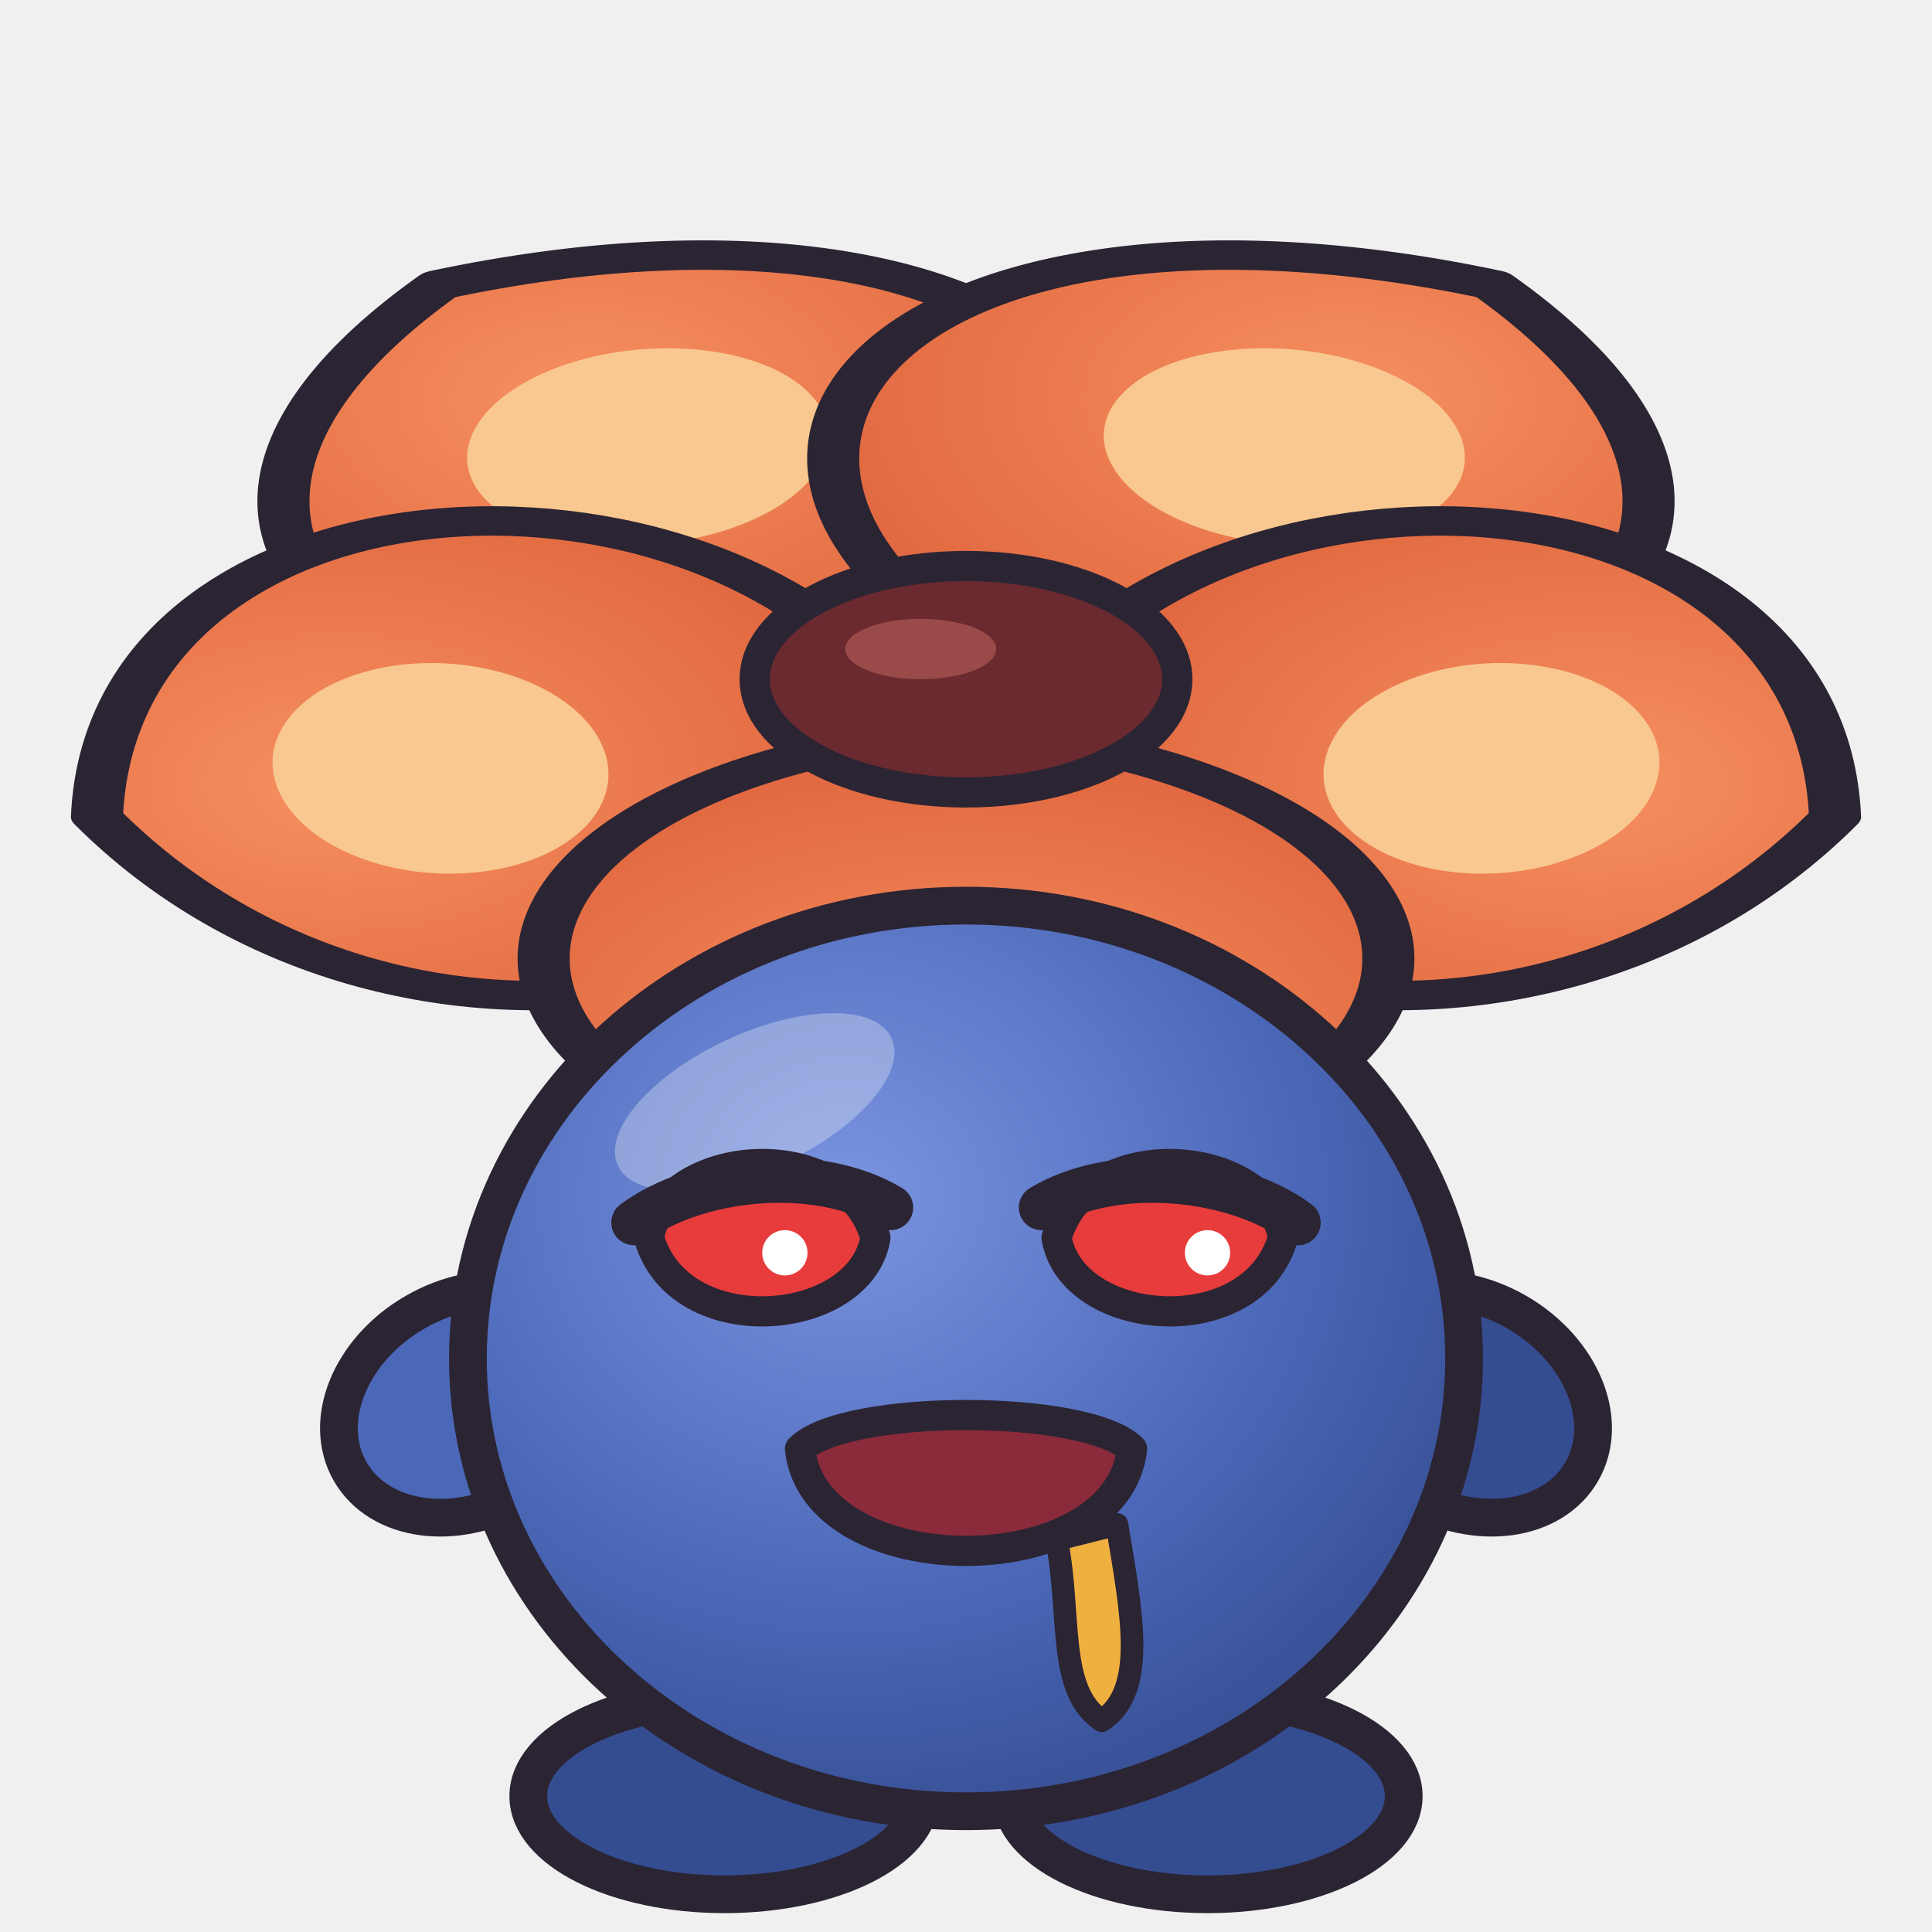
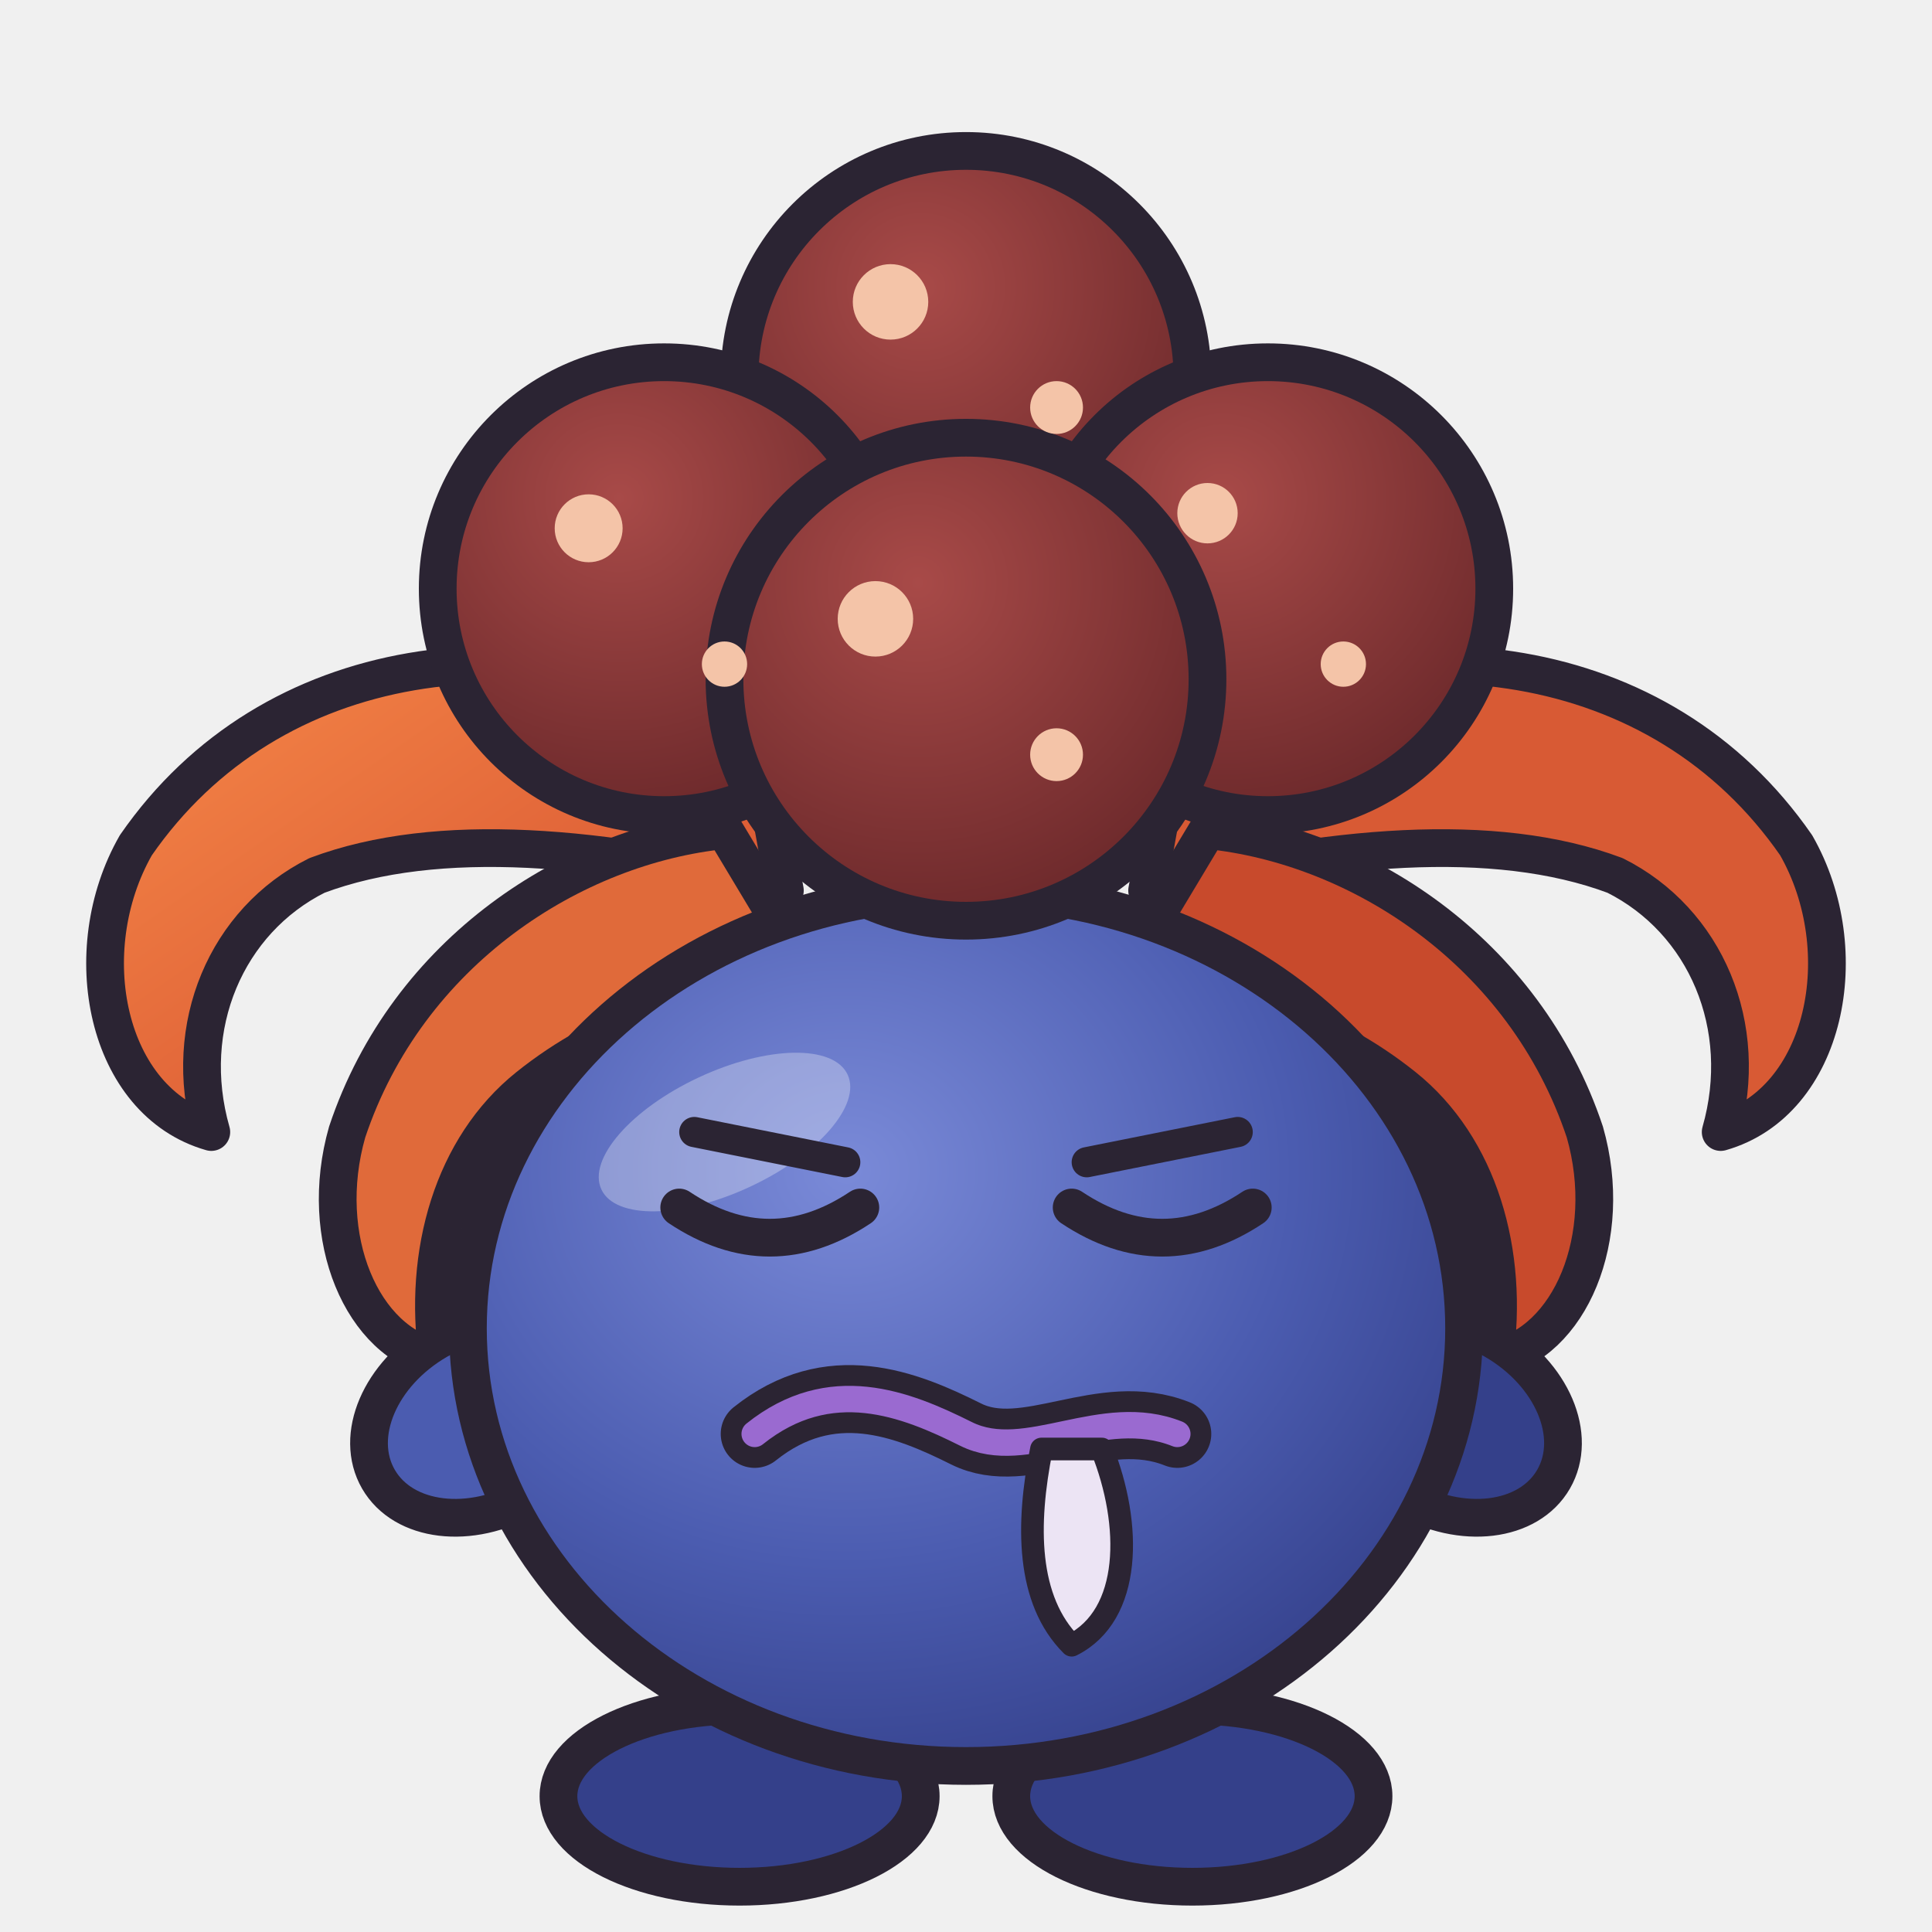
- <svg xmlns="http://www.w3.org/2000/svg" xmlns:xlink="http://www.w3.org/1999/xlink" viewBox="0 0 256 256">
+ <svg xmlns="http://www.w3.org/2000/svg" viewBox="0 0 256 256">
  <defs>
    <radialGradient id="body" cx="38%" cy="32%" r="75%">
-       <stop offset="0" stop-color="#7a94e0" />
-       <stop offset="0.6" stop-color="#4b68b8" />
-       <stop offset="1" stop-color="#344c90" />
+       <stop offset="0" stop-color="#7a8ad8" />
+       <stop offset="0.6" stop-color="#4b5cb0" />
+       <stop offset="1" stop-color="#34408a" />
    </radialGradient>
-     <radialGradient id="petal" cx="50%" cy="30%" r="80%">
-       <stop offset="0" stop-color="#f69060" />
-       <stop offset="1" stop-color="#dc5e38" />
+     <linearGradient id="leaf" x1="0" y1="0" x2="1" y2="1">
+       <stop offset="0" stop-color="#f68848" />
+       <stop offset="1" stop-color="#d0482c" />
+     </linearGradient>
+     <radialGradient id="bud" cx="40%" cy="30%" r="70%">
+       <stop offset="0" stop-color="#a84a48" />
+       <stop offset="1" stop-color="#6e2a2c" />
    </radialGradient>
-     <g id="pet">
-       <path d="M0 -6 C-50 -14 -58 -70 0 -86 C58 -70 50 -14 0 -6 Z" fill="url(#petal)" stroke="#2b2433" stroke-width="5" stroke-linejoin="round" />
-       <ellipse cx="0" cy="-52" rx="18" ry="16" fill="#f8c890" />
-     </g>
  </defs>
-   <g transform="translate(128 92) scale(1.38 0.78)">
-     <use xlink:href="#pet" href="#pet" transform="rotate(-36)" />
-     <use xlink:href="#pet" href="#pet" transform="rotate(36)" />
-     <use xlink:href="#pet" href="#pet" transform="rotate(-104)" />
-     <use xlink:href="#pet" href="#pet" transform="rotate(104)" />
-     <use xlink:href="#pet" href="#pet" transform="rotate(180)" />
+   <g stroke="#2b2433" stroke-width="5" stroke-linejoin="round" stroke-linecap="round">
+     <path d="M100 96 C70 82 36 86 18 112 C10 126 14 146 28 150 C24 136 30 122 42 116 C58 110 80 112 104 118 Z" fill="url(#leaf)" />
+     <path d="M156 96 C186 82 220 86 238 112 C246 126 242 146 228 150 C232 136 226 122 214 116 C198 110 176 112 152 118 Z" fill="#d85a34" />
+     <path d="M96 110 C76 112 54 126 46 150 C42 164 48 178 58 180 C56 166 60 152 70 144 C80 136 92 132 108 130 Z" fill="#e06a3a" />
+     <path d="M160 110 C180 112 202 126 210 150 C214 164 208 178 198 180 C200 166 196 152 186 144 C176 136 164 132 148 130 Z" fill="#c84a2c" />
+     <ellipse cx="98" cy="238" rx="24" ry="12" fill="#34408a" />
+     <ellipse cx="158" cy="238" rx="24" ry="12" fill="#34408a" />
+     <ellipse cx="64" cy="188" rx="16" ry="12" fill="#4b5cb0" transform="rotate(-30 64 188)" />
+     <ellipse cx="192" cy="188" rx="16" ry="12" fill="#34408a" transform="rotate(30 192 188)" />
+     <ellipse cx="128" cy="176" rx="66" ry="58" fill="url(#body)" />
+     <circle cx="128" cy="50" r="30" fill="url(#bud)" />
+     <circle cx="88" cy="78" r="30" fill="url(#bud)" />
+     <circle cx="168" cy="78" r="30" fill="url(#bud)" />
+     <circle cx="128" cy="90" r="32" fill="url(#bud)" />
  </g>
-   <ellipse cx="128" cy="90" rx="28" ry="15" fill="#6a2a30" stroke="#2b2433" stroke-width="4" />
-   <ellipse cx="122" cy="86" rx="10" ry="4" fill="#9a4a48" />
-   <g stroke="#2b2433" stroke-width="5" stroke-linejoin="round">
-     <ellipse cx="96" cy="238" rx="26" ry="13" fill="#344c90" />
-     <ellipse cx="160" cy="238" rx="26" ry="13" fill="#344c90" />
-     <ellipse cx="62" cy="186" rx="18" ry="14" fill="#4b68b8" transform="rotate(-30 62 186)" />
-     <ellipse cx="194" cy="186" rx="18" ry="14" fill="#344c90" transform="rotate(30 194 186)" />
-     <ellipse cx="128" cy="180" rx="66" ry="60" fill="url(#body)" />
+   <g fill="#f4c4a8">
+     <circle cx="118" cy="40" r="5" />
+     <circle cx="140" cy="54" r="3.5" />
+     <circle cx="78" cy="70" r="4.5" />
+     <circle cx="96" cy="88" r="3" />
+     <circle cx="160" cy="68" r="4" />
+     <circle cx="178" cy="88" r="3" />
+     <circle cx="116" cy="82" r="5" />
+     <circle cx="140" cy="100" r="3.5" />
  </g>
-   <ellipse cx="100" cy="146" rx="20" ry="9" fill="#fff" opacity="0.3" transform="rotate(-25 100 146)" />
-   <g stroke="#2b2433" stroke-width="4" stroke-linejoin="round">
-     <path d="M86 164 C88 152 112 150 116 164 C114 176 90 178 86 164 Z" fill="#e83c3c" />
-     <path d="M170 164 C168 152 144 150 140 164 C142 176 166 178 170 164 Z" fill="#e83c3c" />
-   </g>
-   <path d="M84 162 C92 156 108 154 118 160 M172 162 C164 156 148 154 138 160" stroke="#2b2433" stroke-width="6" stroke-linecap="round" fill="none" />
-   <circle cx="104" cy="166" r="3" fill="#fff" />
-   <circle cx="160" cy="166" r="3" fill="#fff" />
-   <path d="M106 192 C112 186 144 186 150 192 C148 210 108 210 106 192 Z" fill="#8a2a3a" stroke="#2b2433" stroke-width="4" stroke-linejoin="round" />
-   <path d="M140 204 C142 214 140 224 146 228 C152 224 150 214 148 202 Z" fill="#f0b040" stroke="#2b2433" stroke-width="3" stroke-linejoin="round" />
+   <ellipse cx="96" cy="150" rx="18" ry="8" fill="#fff" opacity="0.3" transform="rotate(-25 96 150)" />
+   <path d="M90 160 Q102 168 114 160 M142 160 Q154 168 166 160" fill="none" stroke="#2b2433" stroke-width="5" stroke-linecap="round" />
+   <path d="M92 150 L112 154 M164 150 L144 154" fill="none" stroke="#2b2433" stroke-width="4" stroke-linecap="round" />
+   <path d="M100 190 C110 182 120 186 128 190 C136 194 146 186 156 190" fill="none" stroke="#2b2433" stroke-width="9" stroke-linecap="round" />
+   <path d="M100 190 C110 182 120 186 128 190 C136 194 146 186 156 190" fill="none" stroke="#9a6ad0" stroke-width="3.5" stroke-linecap="round" />
+   <path d="M138 192 C136 202 136 212 142 218 C150 214 150 202 146 192 Z" fill="#ece4f4" stroke="#2b2433" stroke-width="3" stroke-linejoin="round" />
</svg>
